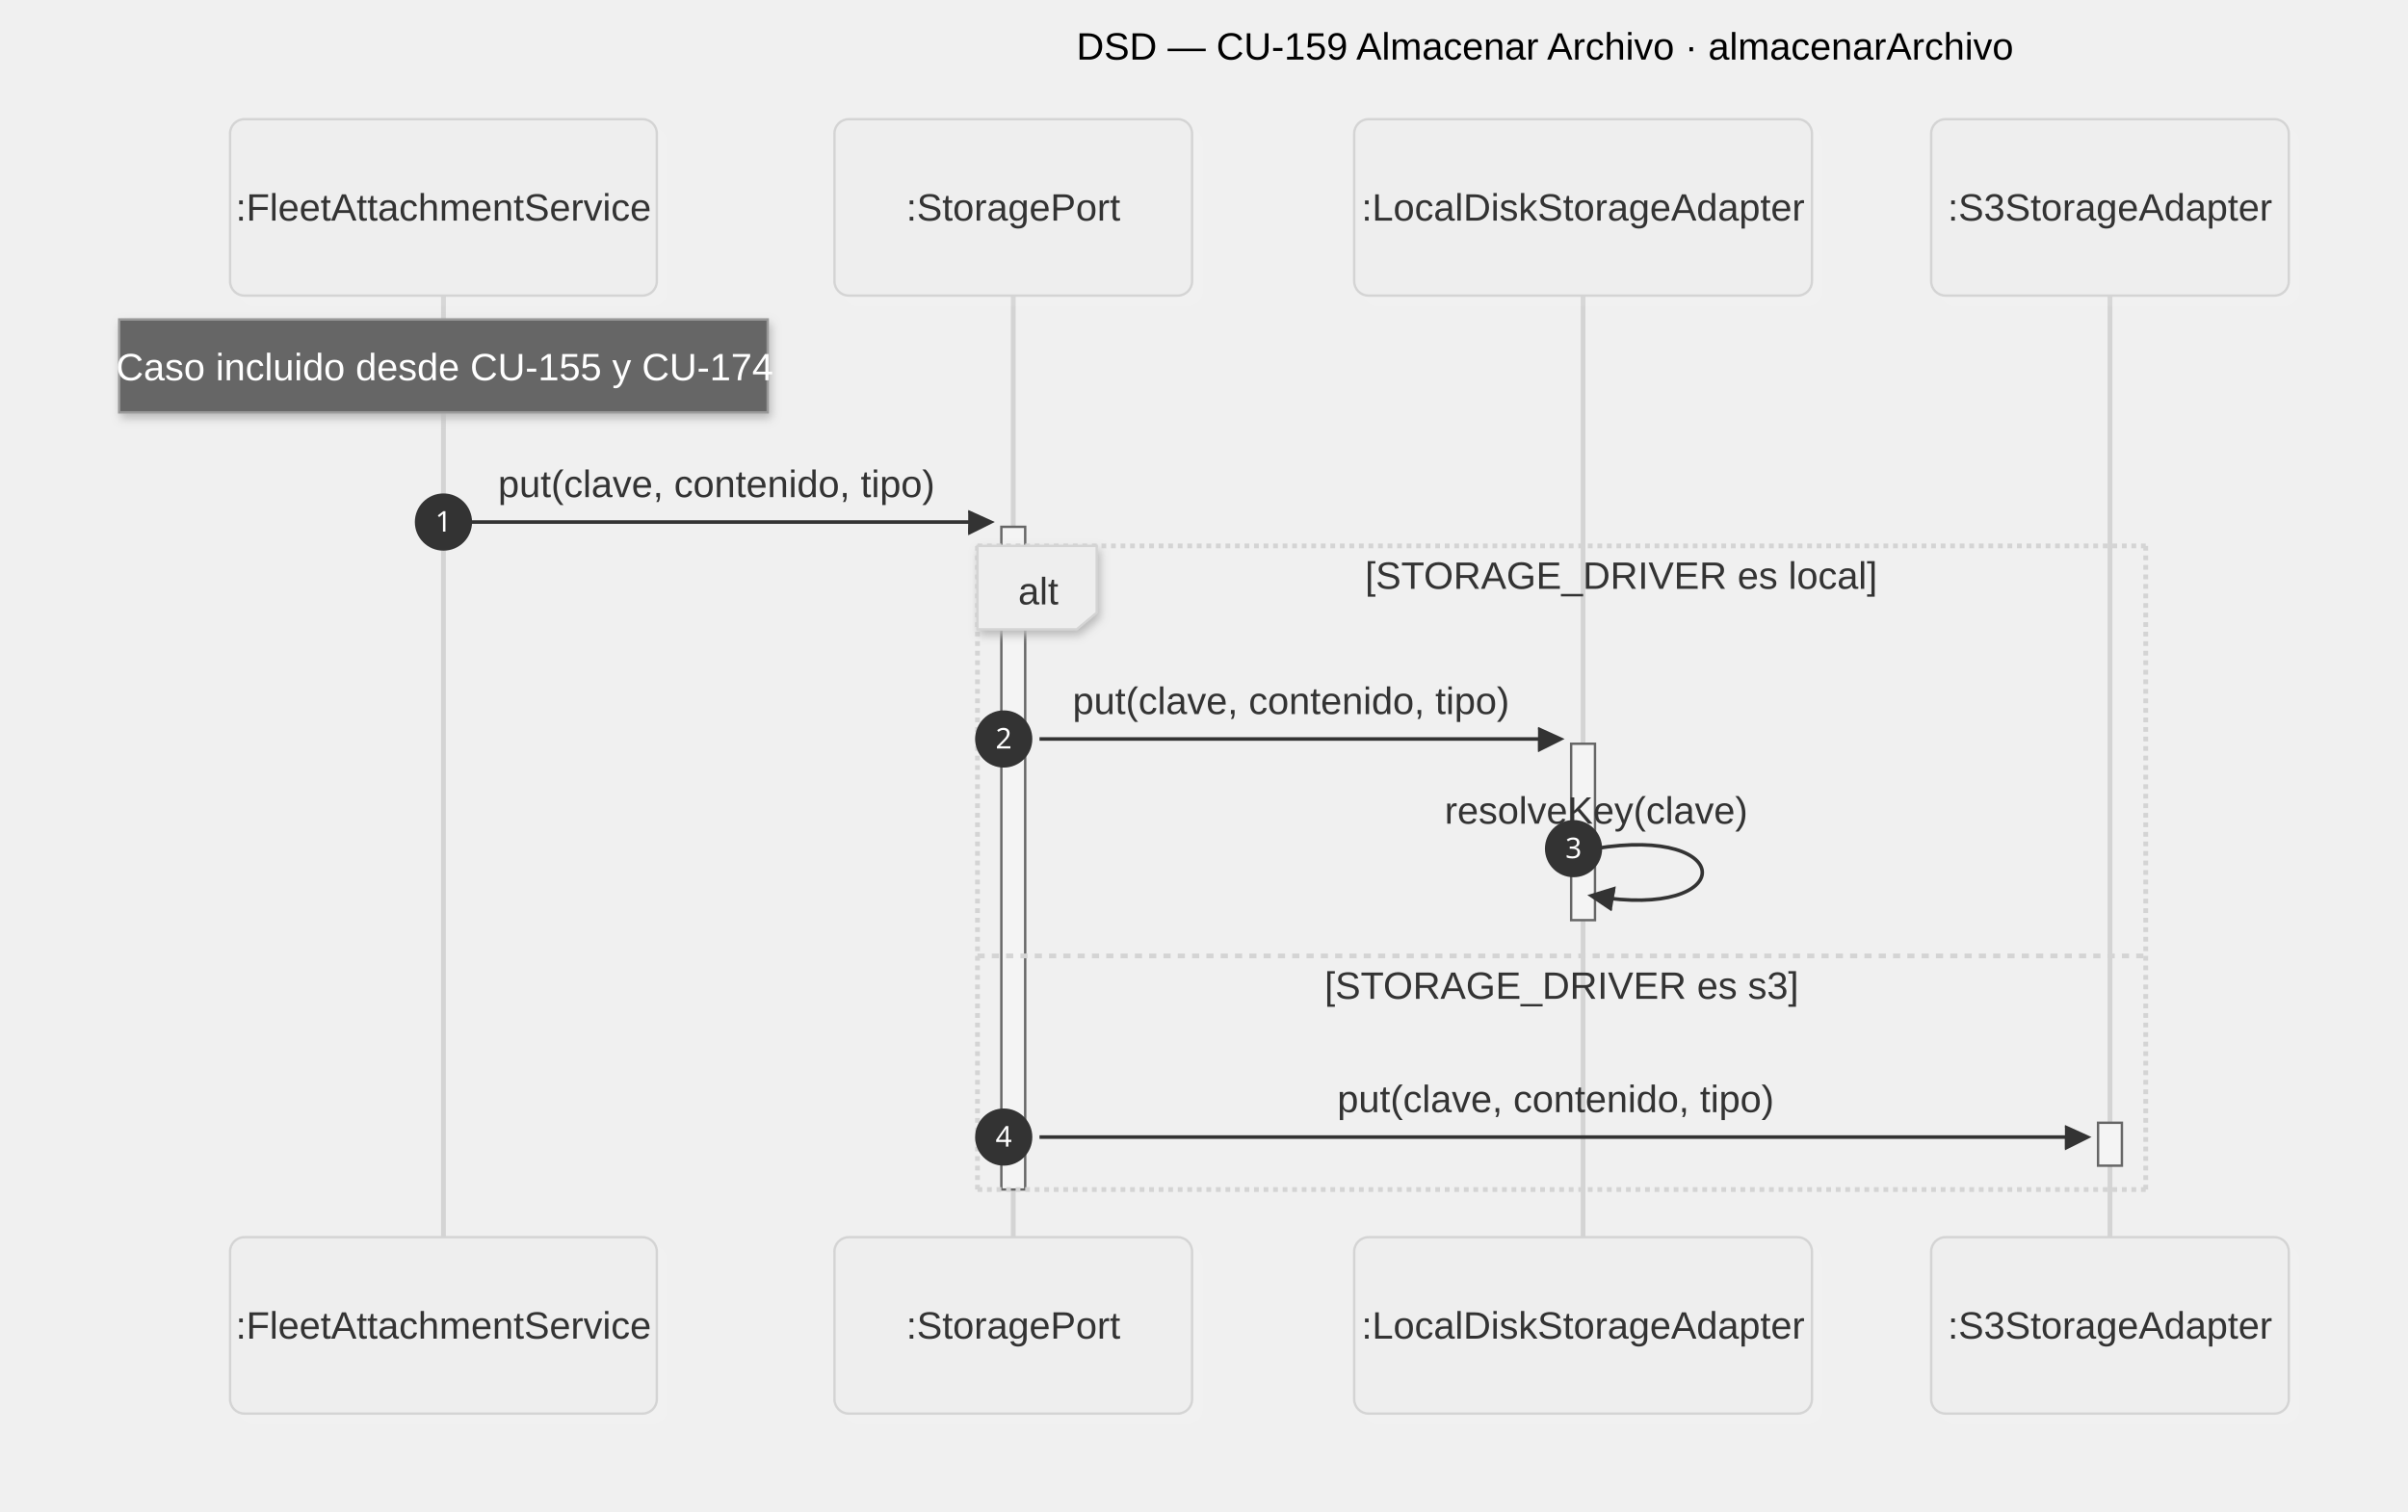
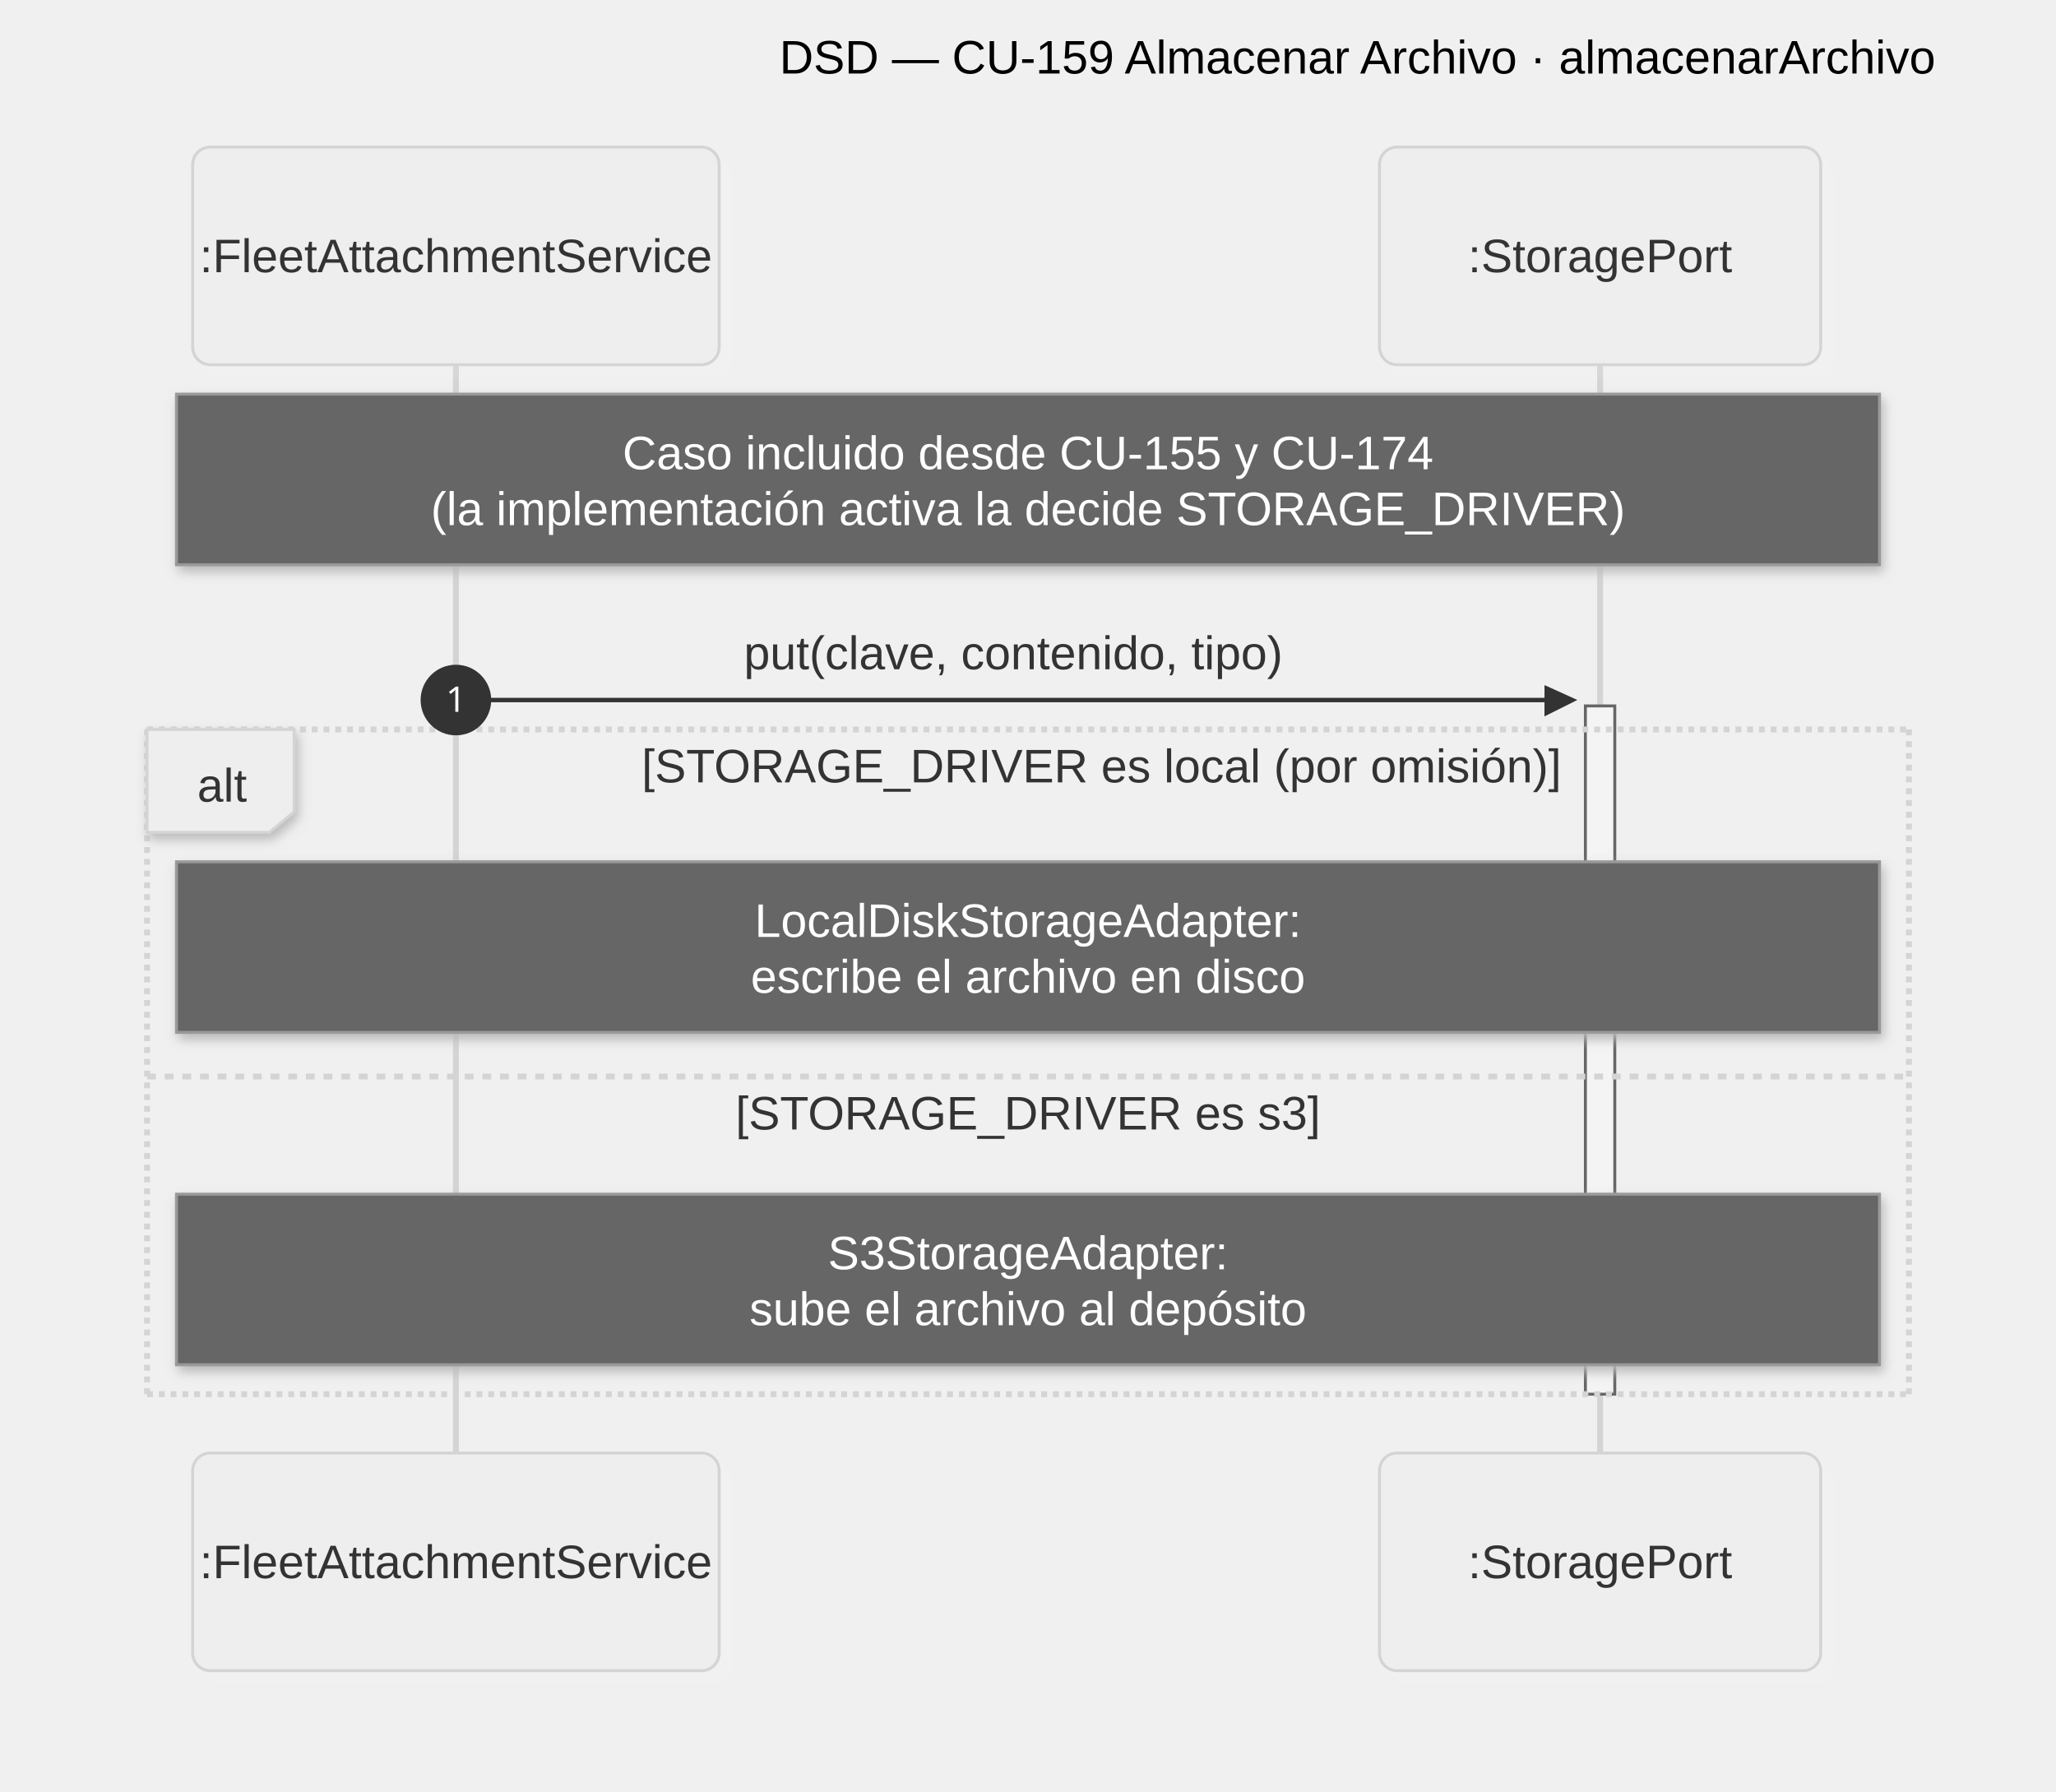
- <svg xmlns="http://www.w3.org/2000/svg" id="my-svg" width="100%" style="max-width: 1010px; background-color: transparent;" viewBox="-96.5 -50 1010 634" role="graphics-document document" aria-roledescription="sequence">
+ <svg xmlns="http://www.w3.org/2000/svg" id="my-svg" width="100%" style="max-width: 699px; background-color: transparent;" viewBox="-65.5 -50 699 609" role="graphics-document document" aria-roledescription="sequence">
  <g>
-     <rect x="713.5" y="469" fill="#eaeaea" stroke="#666" width="150" height="74" name="S3A" rx="6" ry="6" class="actor actor-bottom" data-look="neo" filter="url(#my-svg-drop-shadow)" />
-     <text x="788.5" y="506" dominant-baseline="central" alignment-baseline="central" class="actor actor-box" style="text-anchor: middle; font-size: 16px; font-weight: 400;">
-       <tspan x="788.5" dy="0">:S3StorageAdapter</tspan>
+     <rect x="403.5" y="444" fill="#eaeaea" stroke="#666" width="150" height="74" name="STO" rx="6" ry="6" class="actor actor-bottom" data-look="neo" filter="url(#my-svg-drop-shadow)" />
+     <text x="478.5" y="481" dominant-baseline="central" alignment-baseline="central" class="actor actor-box" style="text-anchor: middle; font-size: 16px; font-weight: 400;">
+       <tspan x="478.5" dy="0">:StoragePort</tspan>
    </text>
  </g>
  <g>
-     <rect x="471.5" y="469" fill="#eaeaea" stroke="#666" width="192" height="74" name="LOC" rx="6" ry="6" class="actor actor-bottom" data-look="neo" filter="url(#my-svg-drop-shadow)" />
-     <text x="567.5" y="506" dominant-baseline="central" alignment-baseline="central" class="actor actor-box" style="text-anchor: middle; font-size: 16px; font-weight: 400;">
-       <tspan x="567.5" dy="0">:LocalDiskStorageAdapter</tspan>
-     </text>
-   </g>
-   <g>
-     <rect x="253.5" y="469" fill="#eaeaea" stroke="#666" width="150" height="74" name="STO" rx="6" ry="6" class="actor actor-bottom" data-look="neo" filter="url(#my-svg-drop-shadow)" />
-     <text x="328.5" y="506" dominant-baseline="central" alignment-baseline="central" class="actor actor-box" style="text-anchor: middle; font-size: 16px; font-weight: 400;">
-       <tspan x="328.5" dy="0">:StoragePort</tspan>
-     </text>
-   </g>
-   <g>
-     <rect x="0" y="469" fill="#eaeaea" stroke="#666" width="179" height="74" name="SRV" rx="6" ry="6" class="actor actor-bottom" data-look="neo" filter="url(#my-svg-drop-shadow)" />
-     <text x="89.5" y="506" dominant-baseline="central" alignment-baseline="central" class="actor actor-box" style="text-anchor: middle; font-size: 16px; font-weight: 400;">
+     <rect x="0" y="444" fill="#eaeaea" stroke="#666" width="179" height="74" name="SRV" rx="6" ry="6" class="actor actor-bottom" data-look="neo" filter="url(#my-svg-drop-shadow)" />
+     <text x="89.5" y="481" dominant-baseline="central" alignment-baseline="central" class="actor actor-box" style="text-anchor: middle; font-size: 16px; font-weight: 400;">
      <tspan x="89.5" dy="0">:FleetAttachmentService</tspan>
    </text>
  </g>
  <g>
-     <line id="actor3" x1="788.5" y1="74" x2="788.5" y2="469" class="actor-line 200" stroke-width="0.5px" stroke="#999" name="S3A" data-et="life-line" data-id="S3A" />
-     <g id="root-3" data-look="neo" data-et="participant" data-type="participant" data-id="S3A">
-       <rect x="713.5" y="0" fill="#eaeaea" stroke="#666" width="150" height="74" name="S3A" rx="6" ry="6" class="actor actor-top" data-look="neo" filter="url(#my-svg-drop-shadow)" />
-       <text x="788.5" y="37" dominant-baseline="central" alignment-baseline="central" class="actor actor-box" style="text-anchor: middle; font-size: 16px; font-weight: 400;">
-         <tspan x="788.5" dy="0">:S3StorageAdapter</tspan>
+     <line id="actor1" x1="478.5" y1="74" x2="478.5" y2="444" class="actor-line 200" stroke-width="0.5px" stroke="#999" name="STO" data-et="life-line" data-id="STO" />
+     <g id="root-1" data-look="neo" data-et="participant" data-type="participant" data-id="STO">
+       <rect x="403.5" y="0" fill="#eaeaea" stroke="#666" width="150" height="74" name="STO" rx="6" ry="6" class="actor actor-top" data-look="neo" filter="url(#my-svg-drop-shadow)" />
+       <text x="478.5" y="37" dominant-baseline="central" alignment-baseline="central" class="actor actor-box" style="text-anchor: middle; font-size: 16px; font-weight: 400;">
+         <tspan x="478.5" dy="0">:StoragePort</tspan>
      </text>
    </g>
  </g>
  <g>
-     <line id="actor2" x1="567.5" y1="74" x2="567.5" y2="469" class="actor-line 200" stroke-width="0.5px" stroke="#999" name="LOC" data-et="life-line" data-id="LOC" />
-     <g id="root-2" data-look="neo" data-et="participant" data-type="participant" data-id="LOC">
-       <rect x="471.5" y="0" fill="#eaeaea" stroke="#666" width="192" height="74" name="LOC" rx="6" ry="6" class="actor actor-top" data-look="neo" filter="url(#my-svg-drop-shadow)" />
-       <text x="567.5" y="37" dominant-baseline="central" alignment-baseline="central" class="actor actor-box" style="text-anchor: middle; font-size: 16px; font-weight: 400;">
-         <tspan x="567.5" dy="0">:LocalDiskStorageAdapter</tspan>
-       </text>
-     </g>
-   </g>
-   <g>
-     <line id="actor1" x1="328.5" y1="74" x2="328.5" y2="469" class="actor-line 200" stroke-width="0.5px" stroke="#999" name="STO" data-et="life-line" data-id="STO" />
-     <g id="root-1" data-look="neo" data-et="participant" data-type="participant" data-id="STO">
-       <rect x="253.5" y="0" fill="#eaeaea" stroke="#666" width="150" height="74" name="STO" rx="6" ry="6" class="actor actor-top" data-look="neo" filter="url(#my-svg-drop-shadow)" />
-       <text x="328.5" y="37" dominant-baseline="central" alignment-baseline="central" class="actor actor-box" style="text-anchor: middle; font-size: 16px; font-weight: 400;">
-         <tspan x="328.5" dy="0">:StoragePort</tspan>
-       </text>
-     </g>
-   </g>
-   <g>
-     <line id="actor0" x1="89.5" y1="74" x2="89.5" y2="469" class="actor-line 200" stroke-width="0.5px" stroke="#999" name="SRV" data-et="life-line" data-id="SRV" />
+     <line id="actor0" x1="89.5" y1="74" x2="89.5" y2="444" class="actor-line 200" stroke-width="0.5px" stroke="#999" name="SRV" data-et="life-line" data-id="SRV" />
    <g id="root-0" data-look="neo" data-et="participant" data-type="participant" data-id="SRV">
      <rect x="0" y="0" fill="#eaeaea" stroke="#666" width="179" height="74" name="SRV" rx="6" ry="6" class="actor actor-top" data-look="neo" filter="url(#my-svg-drop-shadow)" />
      <text x="89.5" y="37" dominant-baseline="central" alignment-baseline="central" class="actor actor-box" style="text-anchor: middle; font-size: 16px; font-weight: 400;">
        <tspan x="89.5" dy="0">:FleetAttachmentService</tspan>
      </text>
    </g>
  </g>
  <style>#my-svg{font-family:"trebuchet ms",verdana,arial,sans-serif;font-size:16px;fill:#000000;}@keyframes edge-animation-frame{from{stroke-dashoffset:0;}}@keyframes dash{to{stroke-dashoffset:0;}}#my-svg .edge-animation-slow{stroke-dasharray:9,5!important;stroke-dashoffset:900;animation:dash 50s linear infinite;stroke-linecap:round;}#my-svg .edge-animation-fast{stroke-dasharray:9,5!important;stroke-dashoffset:900;animation:dash 20s linear infinite;stroke-linecap:round;}#my-svg .error-icon{fill:#552222;}#my-svg .error-text{fill:#552222;stroke:#552222;}#my-svg .edge-thickness-normal{stroke-width:1px;}#my-svg .edge-thickness-thick{stroke-width:3.5px;}#my-svg .edge-pattern-solid{stroke-dasharray:0;}#my-svg .edge-thickness-invisible{stroke-width:0;fill:none;}#my-svg .edge-pattern-dashed{stroke-dasharray:3;}#my-svg .edge-pattern-dotted{stroke-dasharray:2;}#my-svg .marker{fill:#666;stroke:#666;}#my-svg .marker.cross{stroke:#666;}#my-svg svg{font-family:"trebuchet ms",verdana,arial,sans-serif;font-size:16px;}#my-svg p{margin:0;}#my-svg .actor{stroke:hsl(0, 0%, 83%);fill:#eee;stroke-width:1;}#my-svg rect.actor.outer-path[data-look="neo"]{filter:drop-shadow( 1px 2px 2px rgba(185,185,185,1));}#my-svg rect.note[data-look="neo"]{stroke:#999;fill:#666;filter:drop-shadow( 1px 2px 2px rgba(185,185,185,1));}#my-svg text.actor&gt;tspan{fill:#333;stroke:none;}#my-svg .actor-line{stroke:hsl(0, 0%, 83%);}#my-svg .innerArc{stroke-width:1.5;stroke-dasharray:none;}#my-svg .messageLine0{stroke-width:1.5;stroke-dasharray:none;stroke:#333;}#my-svg .messageLine1{stroke-width:1.5;stroke-dasharray:2,2;stroke:#333;}#my-svg [id$="-arrowhead"] path{fill:#333;stroke:#333;}#my-svg .sequenceNumber{fill:white;}#my-svg [id$="-sequencenumber"]{fill:#333;}#my-svg [id$="-crosshead"] path{fill:#333;stroke:#333;}#my-svg .messageText{fill:#333;stroke:none;}#my-svg .labelBox{stroke:hsl(0, 0%, 83%);fill:#eee;filter:drop-shadow( 1px 2px 2px rgba(185,185,185,1));}#my-svg .labelText,#my-svg .labelText&gt;tspan{fill:#333;stroke:none;}#my-svg .loopText,#my-svg .loopText&gt;tspan{fill:#333;stroke:none;}#my-svg .sectionTitle,#my-svg .sectionTitle&gt;tspan{fill:#333;stroke:none;}#my-svg .loopLine{stroke-width:2px;stroke-dasharray:2,2;stroke:hsl(0, 0%, 83%);fill:hsl(0, 0%, 83%);}#my-svg .note{stroke:#999;fill:#666;}#my-svg .noteText,#my-svg .noteText&gt;tspan{fill:#fff;stroke:none;}#my-svg .activation0{fill:#f4f4f4;stroke:#666;}#my-svg .activation1{fill:#f4f4f4;stroke:#666;}#my-svg .activation2{fill:#f4f4f4;stroke:#666;}#my-svg .actorPopupMenu{position:absolute;}#my-svg .actorPopupMenuPanel{position:absolute;fill:#eee;box-shadow:0px 8px 16px 0px rgba(0,0,0,0.2);filter:drop-shadow(3px 5px 2px rgb(0 0 0 / 0.4));}#my-svg .actor-man circle,#my-svg line{fill:#eee;stroke-width:2px;}#my-svg g rect.rect{filter:drop-shadow( 1px 2px 2px rgba(185,185,185,1));stroke:#999;}#my-svg .node .neo-node{stroke:#999;}#my-svg [data-look="neo"].node rect,#my-svg [data-look="neo"].cluster rect,#my-svg [data-look="neo"].node polygon{stroke:url(#my-svg-gradient);filter:drop-shadow( 1px 2px 2px rgba(185,185,185,1));}#my-svg [data-look="neo"].swimlane.cluster rect{filter:none;}#my-svg [data-look="neo"].node path{stroke:url(#my-svg-gradient);stroke-width:1px;}#my-svg [data-look="neo"].node .outer-path{filter:drop-shadow( 1px 2px 2px rgba(185,185,185,1));}#my-svg [data-look="neo"].node .neo-line path{stroke:#999;filter:none;}#my-svg [data-look="neo"].node circle{stroke:url(#my-svg-gradient);filter:drop-shadow( 1px 2px 2px rgba(185,185,185,1));}#my-svg [data-look="neo"].node circle .state-start{fill:#000000;}#my-svg [data-look="neo"].icon-shape .icon{fill:url(#my-svg-gradient);filter:drop-shadow( 1px 2px 2px rgba(185,185,185,1));}#my-svg [data-look="neo"].icon-shape .icon-neo path{stroke:url(#my-svg-gradient);filter:drop-shadow( 1px 2px 2px rgba(185,185,185,1));}#my-svg :root{--mermaid-font-family:"trebuchet ms",verdana,arial,sans-serif;}</style>
  <g />
  <defs>
    <symbol id="my-svg-computer" width="24" height="24">
      <path transform="scale(.5)" d="M2 2v13h20v-13h-20zm18 11h-16v-9h16v9zm-10.228 6l.466-1h3.524l.467 1h-4.457zm14.228 3h-24l2-6h2.104l-1.33 4h18.45l-1.297-4h2.073l2 6zm-5-10h-14v-7h14v7z" />
    </symbol>
  </defs>
  <defs>
    <symbol id="my-svg-database" fill-rule="evenodd" clip-rule="evenodd">
      <path transform="scale(.5)" d="M12.258.001l.256.004.255.005.253.008.251.01.249.012.247.015.246.016.242.019.241.02.239.023.236.024.233.027.231.028.229.031.225.032.223.034.22.036.217.038.214.04.211.041.208.043.205.045.201.046.198.048.194.05.191.051.187.053.183.054.18.056.175.057.172.059.168.06.163.061.16.063.155.064.15.066.074.033.073.033.071.034.07.034.069.035.068.035.067.035.066.035.064.036.064.036.062.036.06.036.06.037.058.037.058.037.055.038.055.038.053.038.052.038.051.039.05.039.048.039.047.039.045.04.044.04.043.04.041.04.04.041.039.041.037.041.036.041.034.041.033.042.032.042.03.042.029.042.027.042.026.043.024.043.023.043.021.043.02.043.018.044.017.043.015.044.013.044.012.044.011.045.009.044.007.045.006.045.004.045.002.045.001.045v17l-.001.045-.002.045-.004.045-.006.045-.007.045-.009.044-.011.045-.012.044-.013.044-.015.044-.017.043-.018.044-.02.043-.021.043-.023.043-.024.043-.026.043-.027.042-.029.042-.03.042-.032.042-.033.042-.034.041-.036.041-.037.041-.039.041-.04.041-.041.04-.043.04-.044.04-.045.04-.047.039-.048.039-.05.039-.051.039-.052.038-.053.038-.055.038-.055.038-.058.037-.058.037-.06.037-.06.036-.062.036-.064.036-.064.036-.066.035-.067.035-.068.035-.069.035-.07.034-.071.034-.073.033-.074.033-.15.066-.155.064-.16.063-.163.061-.168.06-.172.059-.175.057-.18.056-.183.054-.187.053-.191.051-.194.05-.198.048-.201.046-.205.045-.208.043-.211.041-.214.04-.217.038-.22.036-.223.034-.225.032-.229.031-.231.028-.233.027-.236.024-.239.023-.241.02-.242.019-.246.016-.247.015-.249.012-.251.01-.253.008-.255.005-.256.004-.258.001-.258-.001-.256-.004-.255-.005-.253-.008-.251-.01-.249-.012-.247-.015-.245-.016-.243-.019-.241-.02-.238-.023-.236-.024-.234-.027-.231-.028-.228-.031-.226-.032-.223-.034-.22-.036-.217-.038-.214-.04-.211-.041-.208-.043-.204-.045-.201-.046-.198-.048-.195-.05-.19-.051-.187-.053-.184-.054-.179-.056-.176-.057-.172-.059-.167-.06-.164-.061-.159-.063-.155-.064-.151-.066-.074-.033-.072-.033-.072-.034-.07-.034-.069-.035-.068-.035-.067-.035-.066-.035-.064-.036-.063-.036-.062-.036-.061-.036-.06-.037-.058-.037-.057-.037-.056-.038-.055-.038-.053-.038-.052-.038-.051-.039-.049-.039-.049-.039-.046-.039-.046-.04-.044-.04-.043-.04-.041-.04-.04-.041-.039-.041-.037-.041-.036-.041-.034-.041-.033-.042-.032-.042-.03-.042-.029-.042-.027-.042-.026-.043-.024-.043-.023-.043-.021-.043-.02-.043-.018-.044-.017-.043-.015-.044-.013-.044-.012-.044-.011-.045-.009-.044-.007-.045-.006-.045-.004-.045-.002-.045-.001-.045v-17l.001-.045.002-.045.004-.045.006-.045.007-.045.009-.044.011-.045.012-.044.013-.044.015-.044.017-.043.018-.044.02-.043.021-.043.023-.043.024-.043.026-.043.027-.042.029-.042.03-.042.032-.042.033-.042.034-.041.036-.041.037-.041.039-.041.04-.041.041-.04.043-.04.044-.04.046-.04.046-.039.049-.039.049-.039.051-.039.052-.038.053-.038.055-.038.056-.038.057-.037.058-.037.06-.037.061-.036.062-.036.063-.036.064-.036.066-.035.067-.035.068-.035.069-.035.07-.034.072-.034.072-.033.074-.033.151-.066.155-.064.159-.063.164-.061.167-.06.172-.059.176-.057.179-.056.184-.054.187-.053.19-.051.195-.05.198-.048.201-.046.204-.045.208-.043.211-.041.214-.04.217-.038.22-.036.223-.034.226-.032.228-.031.231-.028.234-.027.236-.024.238-.023.241-.02.243-.019.245-.016.247-.015.249-.012.251-.01.253-.008.255-.005.256-.004.258-.001.258.001zm-9.258 20.499v.01l.001.021.003.021.004.022.005.021.006.022.007.022.009.023.01.022.011.023.012.023.013.023.015.023.016.024.017.023.018.024.019.024.021.024.022.025.023.024.024.025.052.049.056.05.061.051.066.051.07.051.075.051.079.052.084.052.088.052.092.052.097.052.102.051.105.052.11.052.114.051.119.051.123.051.127.05.131.05.135.05.139.048.144.049.147.047.152.047.155.047.16.045.163.045.167.043.171.043.176.041.178.041.183.039.187.039.19.037.194.035.197.035.202.033.204.031.209.03.212.029.216.027.219.025.222.024.226.021.23.02.233.018.236.016.24.015.243.012.246.01.249.008.253.005.256.004.259.001.26-.001.257-.004.254-.005.25-.008.247-.011.244-.012.241-.014.237-.016.233-.018.231-.021.226-.021.224-.024.22-.026.216-.027.212-.028.21-.031.205-.031.202-.034.198-.034.194-.036.191-.037.187-.039.183-.04.179-.04.175-.042.172-.043.168-.044.163-.045.16-.046.155-.046.152-.047.148-.048.143-.049.139-.049.136-.05.131-.05.126-.05.123-.051.118-.052.114-.051.11-.052.106-.052.101-.052.096-.052.092-.052.088-.053.083-.051.079-.052.074-.052.07-.051.065-.051.06-.051.056-.05.051-.05.023-.024.023-.025.021-.024.02-.024.019-.024.018-.024.017-.024.015-.023.014-.024.013-.023.012-.023.01-.023.01-.022.008-.022.006-.022.006-.022.004-.022.004-.021.001-.021.001-.021v-4.127l-.077.055-.08.053-.083.054-.085.053-.087.052-.09.052-.093.051-.095.05-.097.05-.1.049-.102.049-.105.048-.106.047-.109.047-.111.046-.114.045-.115.045-.118.044-.12.043-.122.042-.124.042-.126.041-.128.04-.13.04-.132.038-.134.038-.135.037-.138.037-.139.035-.142.035-.143.034-.144.033-.147.032-.148.031-.15.03-.151.03-.153.029-.154.027-.156.027-.158.026-.159.025-.161.024-.162.023-.163.022-.165.021-.166.02-.167.019-.169.018-.169.017-.171.016-.173.015-.173.014-.175.013-.175.012-.177.011-.178.01-.179.008-.179.008-.181.006-.182.005-.182.004-.184.003-.184.002h-.37l-.184-.002-.184-.003-.182-.004-.182-.005-.181-.006-.179-.008-.179-.008-.178-.01-.176-.011-.176-.012-.175-.013-.173-.014-.172-.015-.171-.016-.17-.017-.169-.018-.167-.019-.166-.02-.165-.021-.163-.022-.162-.023-.161-.024-.159-.025-.157-.026-.156-.027-.155-.027-.153-.029-.151-.03-.15-.03-.148-.031-.146-.032-.145-.033-.143-.034-.141-.035-.14-.035-.137-.037-.136-.037-.134-.038-.132-.038-.13-.04-.128-.04-.126-.041-.124-.042-.122-.042-.12-.044-.117-.043-.116-.045-.113-.045-.112-.046-.109-.047-.106-.047-.105-.048-.102-.049-.1-.049-.097-.05-.095-.05-.093-.052-.09-.051-.087-.052-.085-.053-.083-.054-.08-.054-.077-.054v4.127zm0-5.654v.011l.001.021.003.021.004.021.005.022.006.022.007.022.009.022.01.022.011.023.012.023.013.023.015.024.016.023.017.024.018.024.019.024.021.024.022.024.023.025.024.024.052.05.056.05.061.05.066.051.07.051.075.052.079.051.084.052.088.052.092.052.097.052.102.052.105.052.11.051.114.051.119.052.123.05.127.051.131.05.135.049.139.049.144.048.147.048.152.047.155.046.16.045.163.045.167.044.171.042.176.042.178.04.183.04.187.038.19.037.194.036.197.034.202.033.204.032.209.03.212.028.216.027.219.025.222.024.226.022.23.02.233.018.236.016.24.014.243.012.246.01.249.008.253.006.256.003.259.001.26-.001.257-.003.254-.006.25-.008.247-.01.244-.012.241-.015.237-.016.233-.018.231-.02.226-.022.224-.024.22-.025.216-.027.212-.029.21-.03.205-.032.202-.033.198-.035.194-.036.191-.037.187-.039.183-.039.179-.041.175-.042.172-.043.168-.044.163-.045.16-.045.155-.047.152-.047.148-.048.143-.048.139-.05.136-.049.131-.05.126-.051.123-.051.118-.051.114-.052.11-.052.106-.052.101-.052.096-.052.092-.052.088-.052.083-.052.079-.052.074-.051.07-.052.065-.051.06-.05.056-.051.051-.049.023-.025.023-.024.021-.025.02-.024.019-.024.018-.024.017-.024.015-.023.014-.023.013-.024.012-.022.01-.023.01-.023.008-.022.006-.022.006-.022.004-.021.004-.022.001-.021.001-.021v-4.139l-.077.054-.08.054-.083.054-.085.052-.087.053-.09.051-.093.051-.095.051-.097.05-.1.049-.102.049-.105.048-.106.047-.109.047-.111.046-.114.045-.115.044-.118.044-.12.044-.122.042-.124.042-.126.041-.128.04-.13.039-.132.039-.134.038-.135.037-.138.036-.139.036-.142.035-.143.033-.144.033-.147.033-.148.031-.15.03-.151.03-.153.028-.154.028-.156.027-.158.026-.159.025-.161.024-.162.023-.163.022-.165.021-.166.02-.167.019-.169.018-.169.017-.171.016-.173.015-.173.014-.175.013-.175.012-.177.011-.178.009-.179.009-.179.007-.181.007-.182.005-.182.004-.184.003-.184.002h-.37l-.184-.002-.184-.003-.182-.004-.182-.005-.181-.007-.179-.007-.179-.009-.178-.009-.176-.011-.176-.012-.175-.013-.173-.014-.172-.015-.171-.016-.17-.017-.169-.018-.167-.019-.166-.02-.165-.021-.163-.022-.162-.023-.161-.024-.159-.025-.157-.026-.156-.027-.155-.028-.153-.028-.151-.03-.15-.03-.148-.031-.146-.033-.145-.033-.143-.033-.141-.035-.14-.036-.137-.036-.136-.037-.134-.038-.132-.039-.13-.039-.128-.04-.126-.041-.124-.042-.122-.043-.12-.043-.117-.044-.116-.044-.113-.046-.112-.046-.109-.046-.106-.047-.105-.048-.102-.049-.1-.049-.097-.05-.095-.051-.093-.051-.09-.051-.087-.053-.085-.052-.083-.054-.08-.054-.077-.054v4.139zm0-5.666v.011l.001.02.003.022.004.021.005.022.006.021.007.022.009.023.01.022.011.023.012.023.013.023.015.023.016.024.017.024.018.023.019.024.021.025.022.024.023.024.024.025.052.05.056.05.061.05.066.051.07.051.075.052.079.051.084.052.088.052.092.052.097.052.102.052.105.051.11.052.114.051.119.051.123.051.127.05.131.05.135.05.139.049.144.048.147.048.152.047.155.046.16.045.163.045.167.043.171.043.176.042.178.04.183.04.187.038.19.037.194.036.197.034.202.033.204.032.209.03.212.028.216.027.219.025.222.024.226.021.23.02.233.018.236.017.24.014.243.012.246.01.249.008.253.006.256.003.259.001.26-.001.257-.003.254-.006.25-.008.247-.01.244-.013.241-.014.237-.016.233-.018.231-.02.226-.022.224-.024.22-.025.216-.027.212-.029.21-.03.205-.032.202-.033.198-.035.194-.036.191-.037.187-.039.183-.039.179-.041.175-.042.172-.043.168-.044.163-.045.16-.045.155-.047.152-.047.148-.048.143-.049.139-.049.136-.049.131-.051.126-.05.123-.051.118-.052.114-.051.11-.052.106-.052.101-.052.096-.052.092-.052.088-.052.083-.052.079-.052.074-.052.07-.051.065-.051.06-.051.056-.05.051-.049.023-.025.023-.025.021-.024.02-.024.019-.024.018-.024.017-.024.015-.023.014-.024.013-.023.012-.023.01-.022.01-.023.008-.022.006-.022.006-.022.004-.022.004-.021.001-.021.001-.021v-4.153l-.077.054-.08.054-.083.053-.085.053-.087.053-.09.051-.093.051-.095.051-.097.05-.1.049-.102.048-.105.048-.106.048-.109.046-.111.046-.114.046-.115.044-.118.044-.12.043-.122.043-.124.042-.126.041-.128.04-.13.039-.132.039-.134.038-.135.037-.138.036-.139.036-.142.034-.143.034-.144.033-.147.032-.148.032-.15.03-.151.03-.153.028-.154.028-.156.027-.158.026-.159.024-.161.024-.162.023-.163.023-.165.021-.166.02-.167.019-.169.018-.169.017-.171.016-.173.015-.173.014-.175.013-.175.012-.177.01-.178.01-.179.009-.179.007-.181.006-.182.006-.182.004-.184.003-.184.001-.185.001-.185-.001-.184-.001-.184-.003-.182-.004-.182-.006-.181-.006-.179-.007-.179-.009-.178-.01-.176-.01-.176-.012-.175-.013-.173-.014-.172-.015-.171-.016-.17-.017-.169-.018-.167-.019-.166-.02-.165-.021-.163-.023-.162-.023-.161-.024-.159-.024-.157-.026-.156-.027-.155-.028-.153-.028-.151-.03-.15-.03-.148-.032-.146-.032-.145-.033-.143-.034-.141-.034-.14-.036-.137-.036-.136-.037-.134-.038-.132-.039-.13-.039-.128-.041-.126-.041-.124-.041-.122-.043-.12-.043-.117-.044-.116-.044-.113-.046-.112-.046-.109-.046-.106-.048-.105-.048-.102-.048-.1-.05-.097-.049-.095-.051-.093-.051-.09-.052-.087-.052-.085-.053-.083-.053-.08-.054-.077-.054v4.153zm8.74-8.179l-.257.004-.254.005-.25.008-.247.011-.244.012-.241.014-.237.016-.233.018-.231.021-.226.022-.224.023-.22.026-.216.027-.212.028-.21.031-.205.032-.202.033-.198.034-.194.036-.191.038-.187.038-.183.04-.179.041-.175.042-.172.043-.168.043-.163.045-.16.046-.155.046-.152.048-.148.048-.143.048-.139.049-.136.05-.131.05-.126.051-.123.051-.118.051-.114.052-.11.052-.106.052-.101.052-.096.052-.092.052-.088.052-.083.052-.079.052-.074.051-.07.052-.065.051-.06.05-.056.05-.051.05-.023.025-.023.024-.021.024-.02.025-.019.024-.018.024-.017.023-.015.024-.014.023-.013.023-.012.023-.01.023-.01.022-.008.022-.006.023-.006.021-.004.022-.004.021-.001.021-.001.021.001.021.001.021.004.021.004.022.006.021.006.023.008.022.01.022.01.023.012.023.013.023.014.023.015.024.017.023.018.024.019.024.02.025.021.024.023.024.023.025.051.05.056.05.06.05.065.051.07.052.074.051.079.052.083.052.088.052.092.052.096.052.101.052.106.052.11.052.114.052.118.051.123.051.126.051.131.05.136.05.139.049.143.048.148.048.152.048.155.046.16.046.163.045.168.043.172.043.175.042.179.041.183.04.187.038.191.038.194.036.198.034.202.033.205.032.21.031.212.028.216.027.22.026.224.023.226.022.231.021.233.018.237.016.241.014.244.012.247.011.25.008.254.005.257.004.26.001.26-.001.257-.004.254-.005.25-.008.247-.011.244-.012.241-.014.237-.016.233-.018.231-.021.226-.022.224-.023.22-.026.216-.027.212-.028.21-.031.205-.032.202-.033.198-.034.194-.036.191-.038.187-.038.183-.04.179-.041.175-.042.172-.043.168-.043.163-.045.16-.046.155-.046.152-.048.148-.048.143-.048.139-.049.136-.05.131-.05.126-.051.123-.051.118-.051.114-.052.11-.052.106-.052.101-.052.096-.052.092-.052.088-.052.083-.052.079-.052.074-.051.07-.052.065-.051.06-.05.056-.05.051-.05.023-.025.023-.024.021-.024.02-.025.019-.024.018-.024.017-.023.015-.024.014-.023.013-.023.012-.023.01-.023.01-.022.008-.022.006-.023.006-.021.004-.022.004-.021.001-.021.001-.021-.001-.021-.001-.021-.004-.021-.004-.022-.006-.021-.006-.023-.008-.022-.01-.022-.01-.023-.012-.023-.013-.023-.014-.023-.015-.024-.017-.023-.018-.024-.019-.024-.02-.025-.021-.024-.023-.024-.023-.025-.051-.05-.056-.05-.06-.05-.065-.051-.07-.052-.074-.051-.079-.052-.083-.052-.088-.052-.092-.052-.096-.052-.101-.052-.106-.052-.11-.052-.114-.052-.118-.051-.123-.051-.126-.051-.131-.05-.136-.05-.139-.049-.143-.048-.148-.048-.152-.048-.155-.046-.16-.046-.163-.045-.168-.043-.172-.043-.175-.042-.179-.041-.183-.04-.187-.038-.191-.038-.194-.036-.198-.034-.202-.033-.205-.032-.21-.031-.212-.028-.216-.027-.22-.026-.224-.023-.226-.022-.231-.021-.233-.018-.237-.016-.241-.014-.244-.012-.247-.011-.25-.008-.254-.005-.257-.004-.26-.001-.26.001z" />
    </symbol>
  </defs>
  <defs>
    <symbol id="my-svg-clock" width="24" height="24">
      <path transform="scale(.5)" d="M12 2c5.514 0 10 4.486 10 10s-4.486 10-10 10-10-4.486-10-10 4.486-10 10-10zm0-2c-6.627 0-12 5.373-12 12s5.373 12 12 12 12-5.373 12-12-5.373-12-12-12zm5.848 12.459c.202.038.202.333.001.372-1.907.361-6.045 1.111-6.547 1.111-.719 0-1.301-.582-1.301-1.301 0-.512.77-5.447 1.125-7.445.034-.192.312-.181.343.014l.985 6.238 5.394 1.011z" />
    </symbol>
  </defs>
  <defs>
    <marker id="my-svg-arrowhead" refX="7.9" refY="5" markerUnits="userSpaceOnUse" markerWidth="12" markerHeight="12" orient="auto-start-reverse">
      <path d="M -1 0 L 10 5 L 0 10 z" />
    </marker>
  </defs>
  <defs>
    <marker id="my-svg-crosshead" markerWidth="15" markerHeight="8" orient="auto" refX="4" refY="4.5">
      <path fill="none" stroke="#000000" stroke-width="1pt" d="M 1,2 L 6,7 M 6,2 L 1,7" style="stroke-dasharray: 0, 0;" />
    </marker>
  </defs>
  <defs>
    <marker id="my-svg-filled-head" refX="15.5" refY="7" markerWidth="20" markerHeight="28" orient="auto">
      <path d="M 18,7 L9,13 L14,7 L9,1 Z" />
    </marker>
  </defs>
  <defs>
    <marker id="my-svg-sequencenumber" refX="15" refY="15" markerWidth="60" markerHeight="40" orient="auto">
      <circle cx="15" cy="15" r="6" />
    </marker>
  </defs>
  <defs>
    <marker id="my-svg-solidTopArrowHead" refX="7.9" refY="7.25" markerUnits="userSpaceOnUse" markerWidth="12" markerHeight="12" orient="auto-start-reverse">
      <path d="M 0 0 L 10 8 L 0 8 z" />
    </marker>
  </defs>
  <defs>
    <marker id="my-svg-solidBottomArrowHead" refX="7.9" refY="0.75" markerUnits="userSpaceOnUse" markerWidth="12" markerHeight="12" orient="auto-start-reverse">
      <path d="M 0 0 L 10 0 L 0 8 z" />
    </marker>
  </defs>
  <defs>
    <marker id="my-svg-stickTopArrowHead" refX="7.5" refY="7" markerUnits="userSpaceOnUse" markerWidth="12" markerHeight="12" orient="auto-start-reverse">
      <path d="M 0 0 L 7 7" stroke="black" stroke-width="1.5" fill="none" />
    </marker>
  </defs>
  <defs>
    <marker id="my-svg-stickBottomArrowHead" refX="7.5" refY="0" markerUnits="userSpaceOnUse" markerWidth="12" markerHeight="12" orient="auto-start-reverse">
      <path d="M 0 7 L 7 0" stroke="black" stroke-width="1.5" fill="none" />
    </marker>
  </defs>
  <defs>
    <filter id="my-svg-drop-shadow" height="130%" width="130%">
      <feDropShadow dx="4" dy="4" stdDeviation="0" flood-opacity="0.06" flood-color="#FFFFFF" />
    </filter>
  </defs>
  <g data-et="note" data-id="i1">
-     <rect x="-46.5" y="84" fill="#EDF2AE" stroke="#666" width="272" height="39" class="note" data-look="neo" />
-     <text x="90" y="89" text-anchor="middle" dominant-baseline="middle" alignment-baseline="middle" class="noteText" dy="1em" style="font-size: 16px; font-weight: 400;">
-       <tspan x="90">Caso incluido desde CU-155 y CU-174</tspan>
+     <rect x="-5.5" y="84" fill="#EDF2AE" stroke="#666" width="579" height="58" class="note" data-look="neo" />
+     <text x="284" y="89" text-anchor="middle" dominant-baseline="middle" alignment-baseline="middle" class="noteText" dy="1em" style="font-size: 16px; font-weight: 400;">
+       <tspan x="284">Caso incluido desde CU-155 y CU-174</tspan>
+     </text>
+     <text x="284" y="108" text-anchor="middle" dominant-baseline="middle" alignment-baseline="middle" class="noteText" dy="1em" style="font-size: 16px; font-weight: 400;">
+       <tspan x="284">(la implementación activa la decide STORAGE_DRIVER)</tspan>
    </text>
  </g>
  <g>
-     <rect x="323.5" y="171" fill="#EDF2AE" stroke="#666" width="10" height="278" class="activation0" data-look="neo" />
+     <rect x="473.5" y="190" fill="#EDF2AE" stroke="#666" width="10" height="234" class="activation0" data-look="neo" />
  </g>
-   <g>
-     <rect x="562.5" y="262" fill="#EDF2AE" stroke="#666" width="10" height="74" class="activation0" data-look="neo" />
+   <g data-et="note" data-id="i5">
+     <rect x="-5.5" y="243" fill="#EDF2AE" stroke="#666" width="579" height="58" class="note" data-look="neo" />
+     <text x="284" y="248" text-anchor="middle" dominant-baseline="middle" alignment-baseline="middle" class="noteText" dy="1em" style="font-size: 16px; font-weight: 400;">
+       <tspan x="284">LocalDiskStorageAdapter:</tspan>
+     </text>
+     <text x="284" y="267" text-anchor="middle" dominant-baseline="middle" alignment-baseline="middle" class="noteText" dy="1em" style="font-size: 16px; font-weight: 400;">
+       <tspan x="284">escribe el archivo en disco</tspan>
+     </text>
  </g>
-   <g>
-     <rect x="783.5" y="421" fill="#EDF2AE" stroke="#666" width="10" height="18" class="activation0" data-look="neo" />
+   <g data-et="note" data-id="i7">
+     <rect x="-5.5" y="356" fill="#EDF2AE" stroke="#666" width="579" height="58" class="note" data-look="neo" />
+     <text x="284" y="361" text-anchor="middle" dominant-baseline="middle" alignment-baseline="middle" class="noteText" dy="1em" style="font-size: 16px; font-weight: 400;">
+       <tspan x="284">S3StorageAdapter:</tspan>
+     </text>
+     <text x="284" y="380" text-anchor="middle" dominant-baseline="middle" alignment-baseline="middle" class="noteText" dy="1em" style="font-size: 16px; font-weight: 400;">
+       <tspan x="284">sube el archivo al depósito</tspan>
+     </text>
  </g>
-   <g data-et="control-structure" data-id="i13">
-     <line x1="313.5" y1="179" x2="803.5" y2="179" class="loopLine" />
-     <line x1="803.5" y1="179" x2="803.5" y2="449" class="loopLine" />
-     <line x1="313.5" y1="449" x2="803.5" y2="449" class="loopLine" />
-     <line x1="313.5" y1="179" x2="313.5" y2="449" class="loopLine" />
-     <line x1="313.5" y1="351" x2="803.5" y2="351" class="loopLine" style="stroke-dasharray: 3, 3;" />
-     <polygon points="313.5,179 363.5,179 363.5,207 355.1,214 313.5,214" class="labelBox" />
-     <text x="339" y="199" text-anchor="middle" dominant-baseline="middle" alignment-baseline="middle" class="labelText" style="font-size: 16px; font-weight: 400;">alt</text>
-     <text x="583.5" y="197" text-anchor="middle" class="loopText" style="font-size: 16px; font-weight: 400;">
-       <tspan x="583.5">[STORAGE_DRIVER es local]</tspan>
+   <g data-et="control-structure" data-id="i8">
+     <line x1="-15.5" y1="198" x2="583.5" y2="198" class="loopLine" />
+     <line x1="583.5" y1="198" x2="583.5" y2="424" class="loopLine" />
+     <line x1="-15.5" y1="424" x2="583.5" y2="424" class="loopLine" />
+     <line x1="-15.5" y1="198" x2="-15.5" y2="424" class="loopLine" />
+     <line x1="-15.5" y1="316" x2="583.5" y2="316" class="loopLine" style="stroke-dasharray: 3, 3;" />
+     <polygon points="-15.5,198 34.5,198 34.5,226 26.1,233 -15.5,233" class="labelBox" />
+     <text x="10" y="218" text-anchor="middle" dominant-baseline="middle" alignment-baseline="middle" class="labelText" style="font-size: 16px; font-weight: 400;">alt</text>
+     <text x="309" y="216" text-anchor="middle" class="loopText" style="font-size: 16px; font-weight: 400;">
+       <tspan x="309">[STORAGE_DRIVER es local (por omisión)]</tspan>
    </text>
-     <text x="558.5" y="369" text-anchor="middle" class="sectionTitle" style="font-size: 16px; font-weight: 400;">[STORAGE_DRIVER es s3]</text>
+     <text x="284" y="334" text-anchor="middle" class="sectionTitle" style="font-size: 16px; font-weight: 400;">[STORAGE_DRIVER es s3]</text>
  </g>
-   <text x="204" y="138" text-anchor="middle" dominant-baseline="middle" alignment-baseline="middle" class="messageText" dy="1em" style="font-size: 16px; font-weight: 400;">put(clave, contenido, tipo)</text>
-   <line x1="96.5" y1="169" x2="317.5" y2="169" class="messageLine0" data-et="message" data-id="i2" data-from="SRV" data-to="STO" stroke-width="2" stroke="none" marker-end="url(#my-svg-arrowhead)" style="fill: none;" />
-   <line x1="89.5" y1="169" x2="89.5" y2="169" stroke-width="0" marker-start="url(#my-svg-sequencenumber)" />
-   <text x="89.5" y="173" font-family="sans-serif" font-size="12px" text-anchor="middle" class="sequenceNumber">1</text>
-   <text x="445" y="229" text-anchor="middle" dominant-baseline="middle" alignment-baseline="middle" class="messageText" dy="1em" style="font-size: 16px; font-weight: 400;">put(clave, contenido, tipo)</text>
-   <line x1="339.5" y1="260" x2="556.5" y2="260" class="messageLine0" data-et="message" data-id="i5" data-from="STO" data-to="LOC" stroke-width="2" stroke="none" marker-end="url(#my-svg-arrowhead)" style="fill: none;" />
-   <line x1="324.5" y1="260" x2="324.5" y2="260" stroke-width="0" marker-start="url(#my-svg-sequencenumber)" />
-   <text x="324.5" y="264" font-family="sans-serif" font-size="12px" text-anchor="middle" class="sequenceNumber">2</text>
-   <text x="573" y="275" text-anchor="middle" dominant-baseline="middle" alignment-baseline="middle" class="messageText" dy="1em" style="font-size: 16px; font-weight: 400;">resolveKey(clave)</text>
-   <path d="M 572.5,306 C 632.5,296 632.5,336 572.5,326" class="messageLine0" data-et="message" data-id="i7" data-from="LOC" data-to="LOC" stroke-width="2" stroke="none" marker-end="url(#my-svg-arrowhead)" x1="578.5" style="fill: none;" />
-   <line x1="563.5" y1="306" x2="563.5" y2="306" stroke-width="0" marker-start="url(#my-svg-sequencenumber)" />
-   <text x="563.5" y="310" font-family="sans-serif" font-size="12px" text-anchor="middle" class="sequenceNumber">3</text>
-   <text x="556" y="396" text-anchor="middle" dominant-baseline="middle" alignment-baseline="middle" class="messageText" dy="1em" style="font-size: 16px; font-weight: 400;">put(clave, contenido, tipo)</text>
-   <line x1="339.5" y1="427" x2="777.5" y2="427" class="messageLine0" data-et="message" data-id="i10" data-from="STO" data-to="S3A" stroke-width="2" stroke="none" marker-end="url(#my-svg-arrowhead)" style="fill: none;" />
-   <line x1="324.5" y1="427" x2="324.5" y2="427" stroke-width="0" marker-start="url(#my-svg-sequencenumber)" />
-   <text x="324.5" y="431" font-family="sans-serif" font-size="12px" text-anchor="middle" class="sequenceNumber">4</text>
-   <text x="355" y="-25">DSD — CU-159 Almacenar Archivo · almacenarArchivo</text>
+   <text x="279" y="157" text-anchor="middle" dominant-baseline="middle" alignment-baseline="middle" class="messageText" dy="1em" style="font-size: 16px; font-weight: 400;">put(clave, contenido, tipo)</text>
+   <line x1="96.5" y1="188" x2="467.5" y2="188" class="messageLine0" data-et="message" data-id="i2" data-from="SRV" data-to="STO" stroke-width="2" stroke="none" marker-end="url(#my-svg-arrowhead)" style="fill: none;" />
+   <line x1="89.5" y1="188" x2="89.5" y2="188" stroke-width="0" marker-start="url(#my-svg-sequencenumber)" />
+   <text x="89.5" y="192" font-family="sans-serif" font-size="12px" text-anchor="middle" class="sequenceNumber">1</text>
+   <text x="199.5" y="-25">DSD — CU-159 Almacenar Archivo · almacenarArchivo</text>
</svg>
